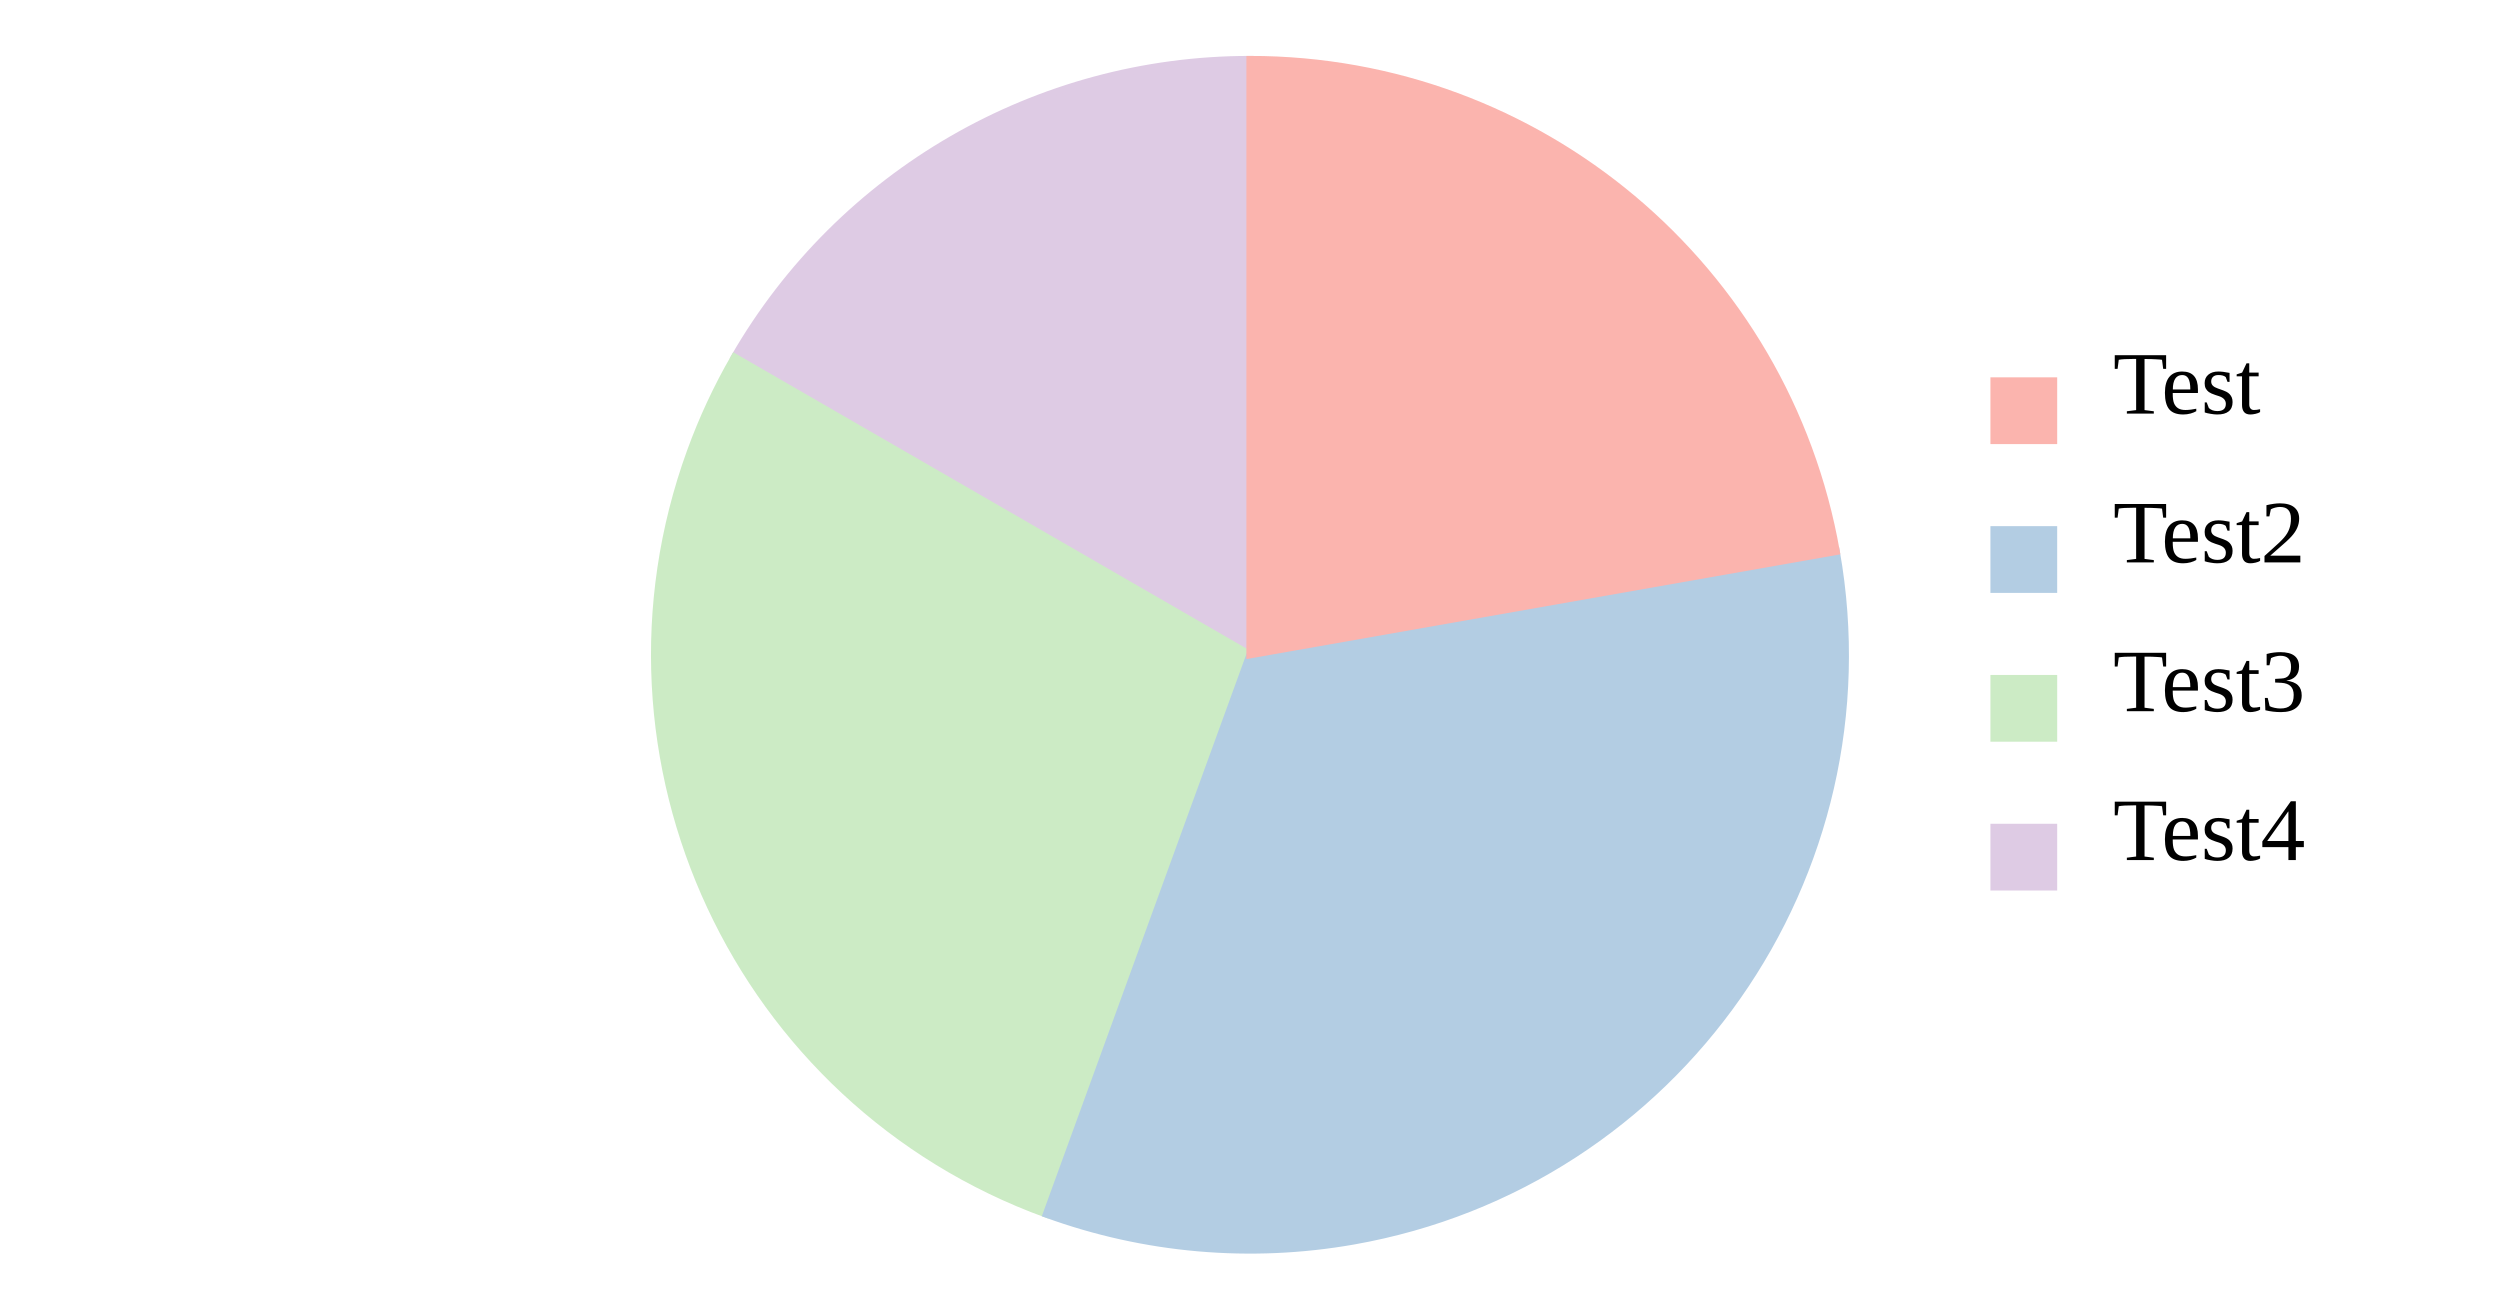
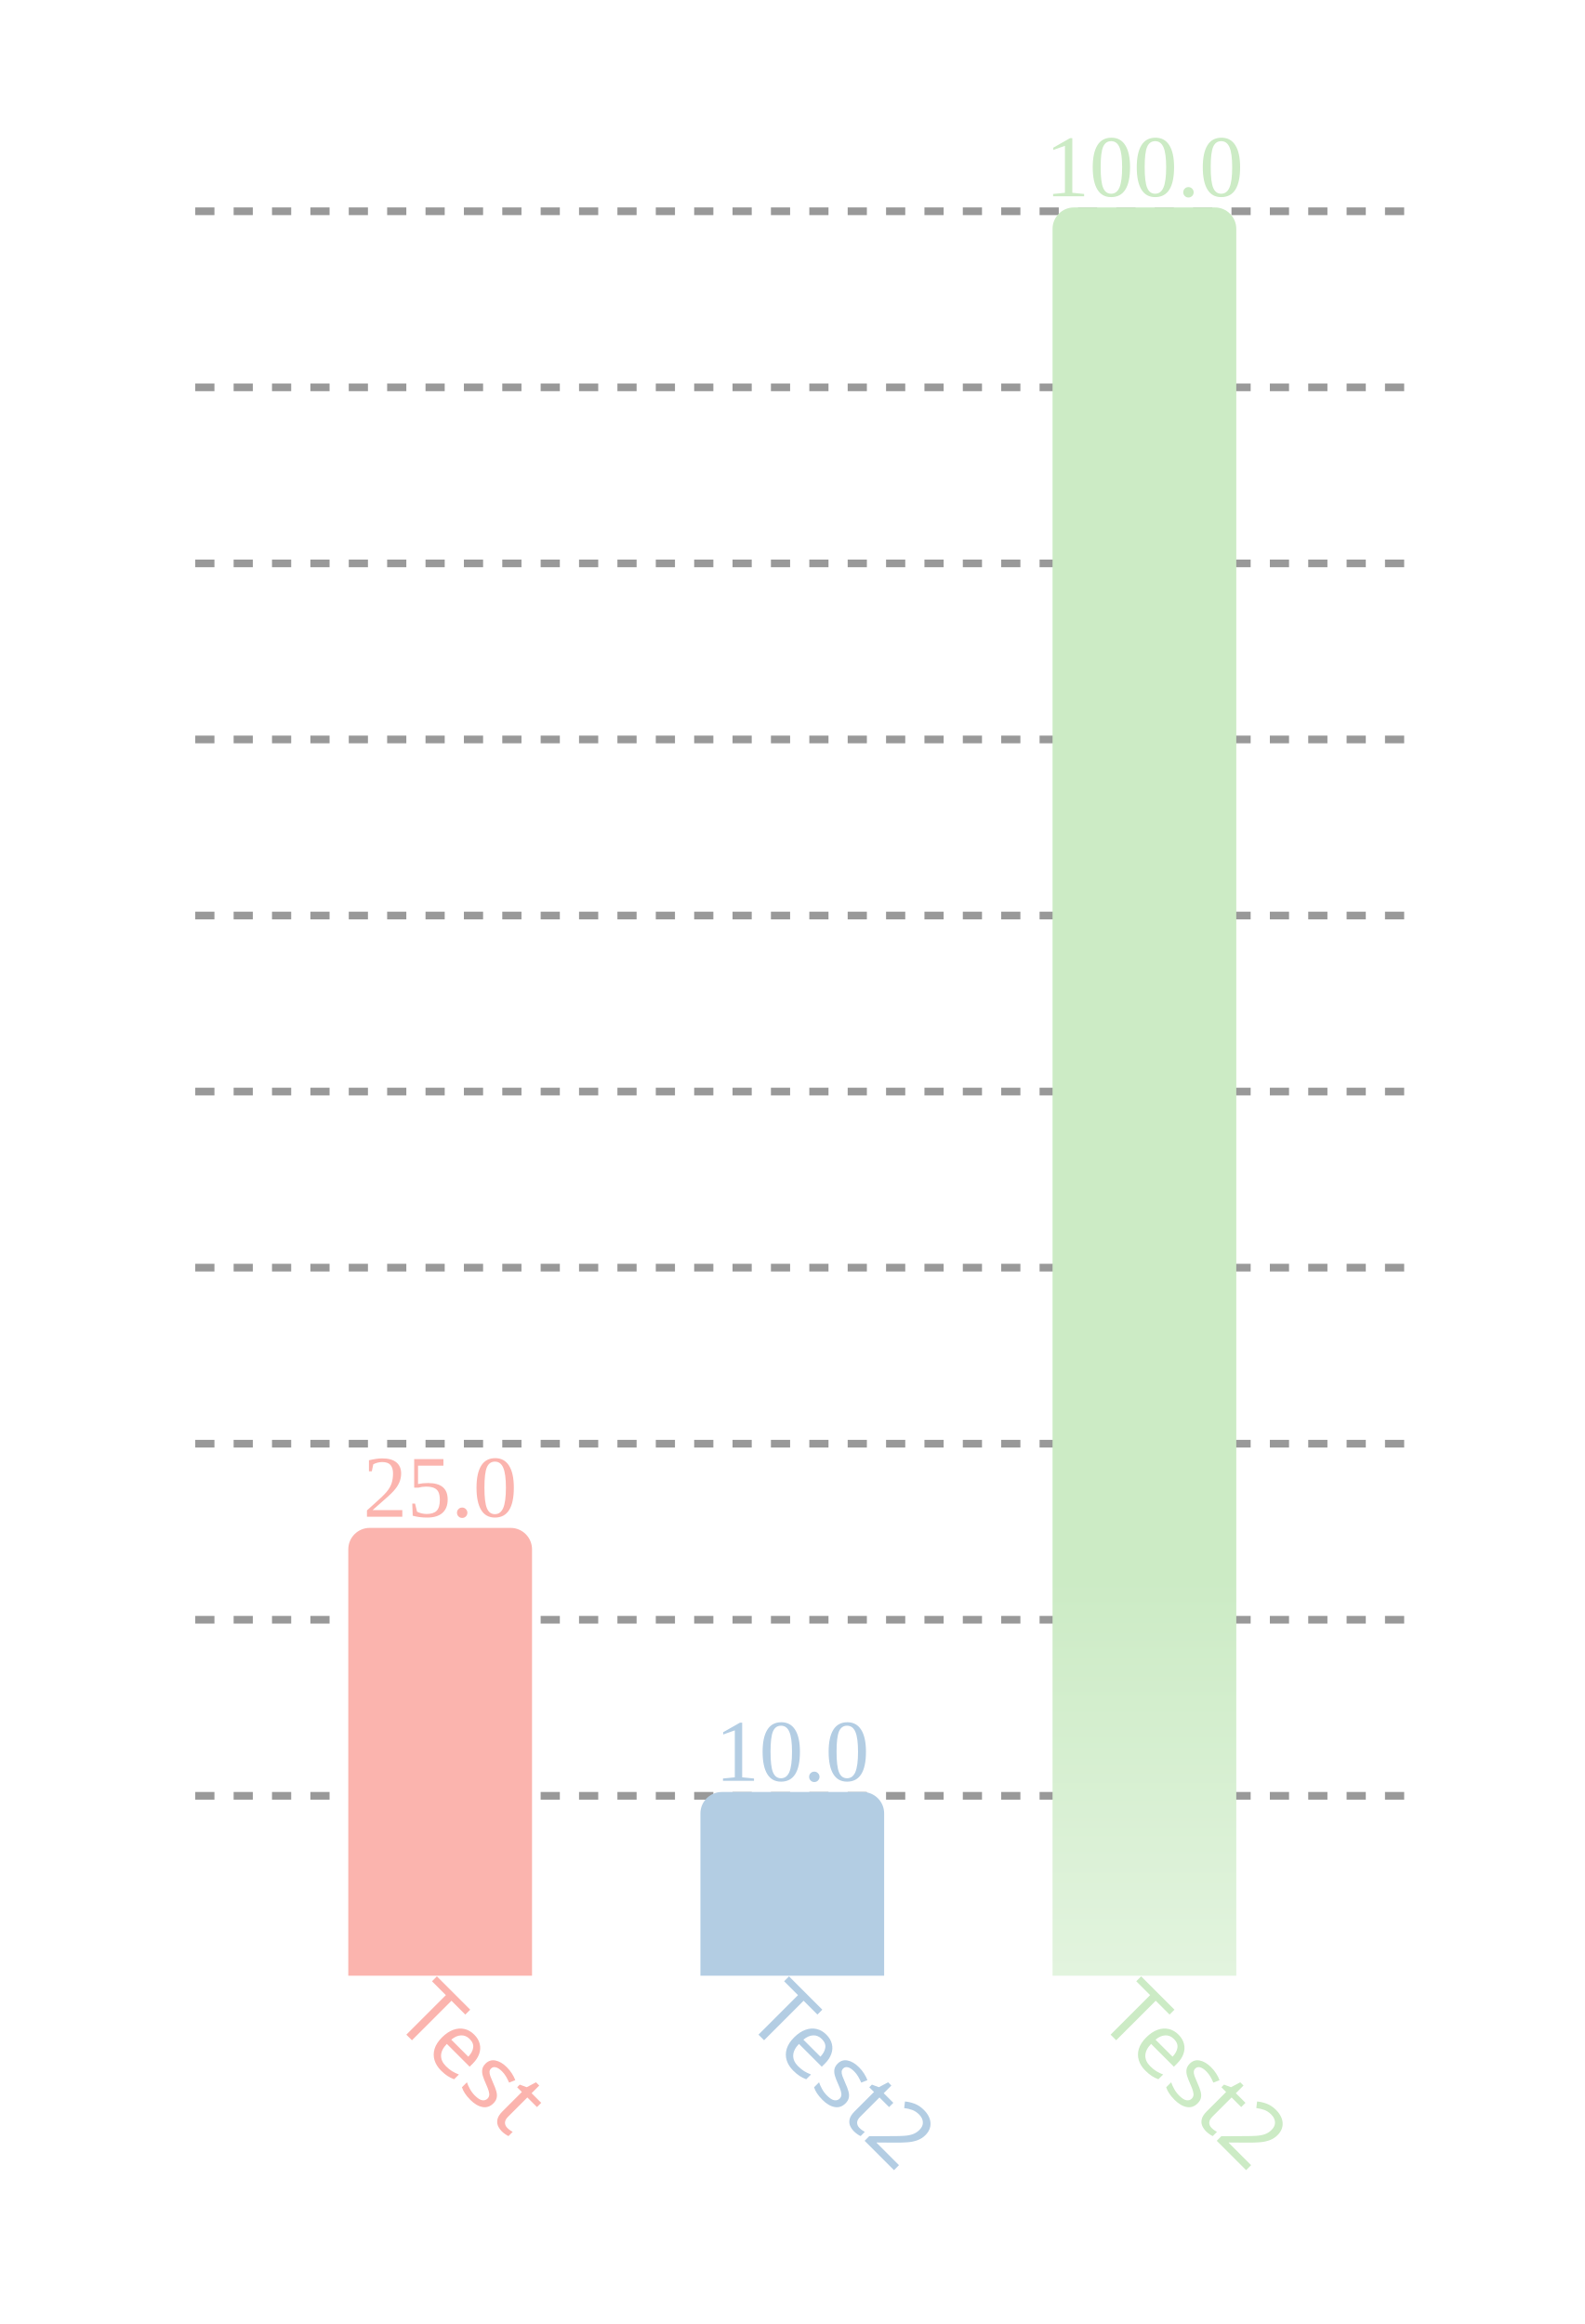
- <svg xmlns="http://www.w3.org/2000/svg" height="209.524" stroke-opacity="1" viewBox="0.0 0.0 400.0 209.524" font-size="1" width="400" stroke="rgb(0,0,0)" version="1.1">
+ <svg xmlns="http://www.w3.org/2000/svg" height="586.667" stroke-opacity="1" viewBox="0.0 0.0 400.0 586.667" font-size="1" width="400" stroke="rgb(0,0,0)" version="1.1">
  <defs />
-   <g stroke-linejoin="miter" stroke-opacity="1.0" fill-opacity="1.0" font-size="14.286px" stroke="rgb(0,0,0)" stroke-width="1.158" fill="rgb(0,0,0)" stroke-linecap="butt" stroke-miterlimit="10.0">
-     <text dominant-baseline="text-before-edge" transform="matrix(1,0,0,1,338.0952,57.1429)" stroke="none" text-anchor="start">Test</text>
+   <g stroke-linejoin="miter" stroke-opacity="1.0" fill-opacity="0.0" opacity="0.4" stroke="rgb(0,0,0)" stroke-width="1.938" fill="rgb(0,0,0)" stroke-dashoffset="4.844" stroke-linecap="butt" stroke-miterlimit="10.0" stroke-dasharray="4.844,4.844">
+     <path d="M 44.444,453.333 h 311.111 " />
  </g>
-   <g stroke-linejoin="miter" stroke-opacity="1.0" fill-opacity="1.0" stroke="rgb(251,180,174)" stroke-width="1.158" fill="rgb(251,180,174)" stroke-linecap="butt" stroke-miterlimit="10.0">
-     <path d="M 328.571,70.476 l -0,-9.524 h -9.524 l -0,9.524 Z" />
+   <g stroke-linejoin="miter" stroke-opacity="1.0" fill-opacity="0.0" opacity="0.4" stroke="rgb(0,0,0)" stroke-width="1.938" fill="rgb(0,0,0)" stroke-dashoffset="4.844" stroke-linecap="butt" stroke-miterlimit="10.0" stroke-dasharray="4.844,4.844">
+     <path d="M 44.444,408.889 h 311.111 " />
  </g>
-   <g stroke-linejoin="miter" stroke-opacity="1.0" fill-opacity="1.0" font-size="14.286px" stroke="rgb(0,0,0)" stroke-width="1.158" fill="rgb(0,0,0)" stroke-linecap="butt" stroke-miterlimit="10.0">
-     <text dominant-baseline="text-before-edge" transform="matrix(1,0,0,1,338.0952,80.9524)" stroke="none" text-anchor="start">Test2</text>
+   <g stroke-linejoin="miter" stroke-opacity="1.0" fill-opacity="0.0" opacity="0.4" stroke="rgb(0,0,0)" stroke-width="1.938" fill="rgb(0,0,0)" stroke-dashoffset="4.844" stroke-linecap="butt" stroke-miterlimit="10.0" stroke-dasharray="4.844,4.844">
+     <path d="M 44.444,364.444 h 311.111 " />
  </g>
-   <g stroke-linejoin="miter" stroke-opacity="1.0" fill-opacity="1.0" stroke="rgb(179,205,227)" stroke-width="1.158" fill="rgb(179,205,227)" stroke-linecap="butt" stroke-miterlimit="10.0">
-     <path d="M 328.571,94.286 l -0,-9.524 h -9.524 l -0,9.524 Z" />
+   <g stroke-linejoin="miter" stroke-opacity="1.0" fill-opacity="0.0" opacity="0.4" stroke="rgb(0,0,0)" stroke-width="1.938" fill="rgb(0,0,0)" stroke-dashoffset="4.844" stroke-linecap="butt" stroke-miterlimit="10.0" stroke-dasharray="4.844,4.844">
+     <path d="M 44.444,320 h 311.111 " />
  </g>
-   <g stroke-linejoin="miter" stroke-opacity="1.0" fill-opacity="1.0" font-size="14.286px" stroke="rgb(0,0,0)" stroke-width="1.158" fill="rgb(0,0,0)" stroke-linecap="butt" stroke-miterlimit="10.0">
-     <text dominant-baseline="text-before-edge" transform="matrix(1,0,0,1,338.0952,104.7619)" stroke="none" text-anchor="start">Test3</text>
+   <g stroke-linejoin="miter" stroke-opacity="1.0" fill-opacity="0.0" opacity="0.4" stroke="rgb(0,0,0)" stroke-width="1.938" fill="rgb(0,0,0)" stroke-dashoffset="4.844" stroke-linecap="butt" stroke-miterlimit="10.0" stroke-dasharray="4.844,4.844">
+     <path d="M 44.444,275.556 h 311.111 " />
  </g>
-   <g stroke-linejoin="miter" stroke-opacity="1.0" fill-opacity="1.0" stroke="rgb(204,235,197)" stroke-width="1.158" fill="rgb(204,235,197)" stroke-linecap="butt" stroke-miterlimit="10.0">
-     <path d="M 328.571,118.095 l -0,-9.524 h -9.524 l -0,9.524 Z" />
+   <g stroke-linejoin="miter" stroke-opacity="1.0" fill-opacity="0.0" opacity="0.4" stroke="rgb(0,0,0)" stroke-width="1.938" fill="rgb(0,0,0)" stroke-dashoffset="4.844" stroke-linecap="butt" stroke-miterlimit="10.0" stroke-dasharray="4.844,4.844">
+     <path d="M 44.444,231.111 h 311.111 " />
  </g>
-   <g stroke-linejoin="miter" stroke-opacity="1.0" fill-opacity="1.0" font-size="14.286px" stroke="rgb(0,0,0)" stroke-width="1.158" fill="rgb(0,0,0)" stroke-linecap="butt" stroke-miterlimit="10.0">
-     <text dominant-baseline="text-before-edge" transform="matrix(1,0,0,1,338.0952,128.5714)" stroke="none" text-anchor="start">Test4</text>
+   <g stroke-linejoin="miter" stroke-opacity="1.0" fill-opacity="0.0" opacity="0.4" stroke="rgb(0,0,0)" stroke-width="1.938" fill="rgb(0,0,0)" stroke-dashoffset="4.844" stroke-linecap="butt" stroke-miterlimit="10.0" stroke-dasharray="4.844,4.844">
+     <path d="M 44.444,186.667 h 311.111 " />
  </g>
-   <g stroke-linejoin="miter" stroke-opacity="1.0" fill-opacity="1.0" stroke="rgb(222,203,228)" stroke-width="1.158" fill="rgb(222,203,228)" stroke-linecap="butt" stroke-miterlimit="10.0">
-     <path d="M 328.571,141.905 l -0,-9.524 h -9.524 l -0,9.524 Z" />
+   <g stroke-linejoin="miter" stroke-opacity="1.0" fill-opacity="0.0" opacity="0.4" stroke="rgb(0,0,0)" stroke-width="1.938" fill="rgb(0,0,0)" stroke-dashoffset="4.844" stroke-linecap="butt" stroke-miterlimit="10.0" stroke-dasharray="4.844,4.844">
+     <path d="M 44.444,142.222 h 311.111 " />
  </g>
-   <g stroke-linejoin="miter" stroke-opacity="1.0" fill-opacity="1.0" stroke="rgb(222,203,228)" stroke-width="1.158" fill="rgb(222,203,228)" stroke-linecap="butt" stroke-miterlimit="10.0">
-     <path d="M 200,104.762 l -82.479,-47.619 c 17.013,-29.467 48.453,-47.619 82.479 -47.619Z" />
+   <g stroke-linejoin="miter" stroke-opacity="1.0" fill-opacity="0.0" opacity="0.4" stroke="rgb(0,0,0)" stroke-width="1.938" fill="rgb(0,0,0)" stroke-dashoffset="4.844" stroke-linecap="butt" stroke-miterlimit="10.0" stroke-dasharray="4.844,4.844">
+     <path d="M 44.444,97.778 h 311.111 " />
  </g>
-   <g stroke-linejoin="miter" stroke-opacity="1.0" fill-opacity="1.0" stroke="rgb(204,235,197)" stroke-width="1.158" fill="rgb(204,235,197)" stroke-linecap="butt" stroke-miterlimit="10.0">
-     <path d="M 200,104.762 l -32.573,89.495 c -49.426,-17.99 -74.911,-72.641 -56.921 -122.068c 1.896,-5.21 4.244,-10.244 7.016 -15.046Z" />
+   <g stroke-linejoin="miter" stroke-opacity="1.0" fill-opacity="0.0" opacity="0.4" stroke="rgb(0,0,0)" stroke-width="1.938" fill="rgb(0,0,0)" stroke-dashoffset="4.844" stroke-linecap="butt" stroke-miterlimit="10.0" stroke-dasharray="4.844,4.844">
+     <path d="M 44.444,53.333 h 311.111 " />
  </g>
-   <g stroke-linejoin="miter" stroke-opacity="1.0" fill-opacity="1.0" stroke="rgb(179,205,227)" stroke-width="1.158" fill="rgb(179,205,227)" stroke-linecap="butt" stroke-miterlimit="10.0">
-     <path d="M 200,104.762 l 93.791,-16.538 c 9.134,51.8 -25.454,101.195 -77.253 110.329c -16.464,2.903 -33.402,1.421 -49.111 -4.297Z" />
+   <g stroke-linejoin="miter" stroke-opacity="1.0" fill-opacity="1.0" font-size="22.222px" stroke="rgb(0,0,0)" stroke-width="1.938" fill="rgb(204,235,197)" stroke-linecap="butt" stroke-miterlimit="10.0">
+     <text dominant-baseline="middle" transform="matrix(1,0,0,1,288.8889,44.4444)" stroke="none" text-anchor="middle">100.0</text>
  </g>
-   <g stroke-linejoin="miter" stroke-opacity="1.0" fill-opacity="1.0" stroke="rgb(251,180,174)" stroke-width="1.158" fill="rgb(251,180,174)" stroke-linecap="butt" stroke-miterlimit="10.0">
-     <path d="M 200,104.762 l 0,-95.238 c 46.218,0 85.766,33.184 93.791 78.7Z" />
+   <g stroke-linejoin="miter" stroke-opacity="1.0" fill-opacity="1.0" font-size="22.222px" stroke="rgb(0,0,0)" stroke-width="1.938" fill="rgb(204,235,197)" stroke-linecap="butt" font-family="Tahoma" stroke-miterlimit="10.0">
+     <text dominant-baseline="text-before-edge" transform="matrix(0.7071,0.7071,-0.7071,0.7071,288.8889,497.7778)" stroke="none" text-anchor="start">Test2</text>
+   </g>
+   <defs>
+     <linearGradient x2="0" y1="-0.3" gradientUnits="userSpaceOnUse" spreadMethod="pad" gradientTransform="matrix(444.4444,-0,0,-444.4444,288.8889,497.7778)" id="gradient24" y2="1" x1="0">
+       <stop stop-opacity="1" offset="0" stop-color="rgb(255,255,255)" />
+       <stop stop-opacity="1" offset="0.4" stop-color="rgb(204,235,197)" />
+     </linearGradient>
+   </defs>
+   <defs>
+     <linearGradient x2="0" y1="-0.3" gradientUnits="userSpaceOnUse" spreadMethod="pad" gradientTransform="matrix(444.4444,-0,0,-444.4444,288.8889,497.7778)" id="gradient21" y2="1" x1="0">
+       <stop stop-opacity="1" offset="0" stop-color="rgb(255,255,255)" />
+       <stop stop-opacity="1" offset="0.4" stop-color="rgb(204,235,197)" />
+     </linearGradient>
+   </defs>
+   <g stroke-linejoin="miter" stroke-opacity="1" fill-opacity="1" stroke="url(#gradient21)" stroke-width="1.938" fill="url(#gradient24)" stroke-linecap="butt" stroke-miterlimit="10.0">
+     <path d="M 311.111,497.778 v -440 c 0,-2.455 -1.99,-4.444 -4.444 -4.444h -35.556 c -2.455,-0 -4.444,1.99 -4.444 4.444v 440 Z" />
+   </g>
+   <g stroke-linejoin="miter" stroke-opacity="1.0" fill-opacity="1.0" font-size="22.222px" stroke="rgb(0,0,0)" stroke-width="1.938" fill="rgb(179,205,227)" stroke-linecap="butt" stroke-miterlimit="10.0">
+     <text dominant-baseline="middle" transform="matrix(1,0,0,1,200,444.4444)" stroke="none" text-anchor="middle">10.0</text>
+   </g>
+   <g stroke-linejoin="miter" stroke-opacity="1.0" fill-opacity="1.0" font-size="22.222px" stroke="rgb(0,0,0)" stroke-width="1.938" fill="rgb(179,205,227)" stroke-linecap="butt" font-family="Tahoma" stroke-miterlimit="10.0">
+     <text dominant-baseline="text-before-edge" transform="matrix(0.7071,0.7071,-0.7071,0.7071,200,497.7778)" stroke="none" text-anchor="start">Test2</text>
+   </g>
+   <defs>
+     <linearGradient x2="0" y1="-0.3" gradientUnits="userSpaceOnUse" spreadMethod="pad" gradientTransform="matrix(444.4444,-0,0,-444.4444,200,497.7778)" id="gradient30" y2="0.1" x1="0">
+       <stop stop-opacity="1" offset="0" stop-color="rgb(255,255,255)" />
+       <stop stop-opacity="1" offset="0.4" stop-color="rgb(179,205,227)" />
+     </linearGradient>
+   </defs>
+   <defs>
+     <linearGradient x2="0" y1="-0.3" gradientUnits="userSpaceOnUse" spreadMethod="pad" gradientTransform="matrix(444.4444,-0,0,-444.4444,200,497.7778)" id="gradient23" y2="0.1" x1="0">
+       <stop stop-opacity="1" offset="0" stop-color="rgb(255,255,255)" />
+       <stop stop-opacity="1" offset="0.4" stop-color="rgb(179,205,227)" />
+     </linearGradient>
+   </defs>
+   <g stroke-linejoin="miter" stroke-opacity="1" fill-opacity="1" stroke="url(#gradient23)" stroke-width="1.938" fill="url(#gradient30)" stroke-linecap="butt" stroke-miterlimit="10.0">
+     <path d="M 222.222,497.778 v -40 c 0,-2.455 -1.99,-4.444 -4.444 -4.444h -35.556 c -2.455,-0 -4.444,1.99 -4.444 4.444v 40 Z" />
+   </g>
+   <g stroke-linejoin="miter" stroke-opacity="1.0" fill-opacity="1.0" font-size="22.222px" stroke="rgb(0,0,0)" stroke-width="1.938" fill="rgb(251,180,174)" stroke-linecap="butt" stroke-miterlimit="10.0">
+     <text dominant-baseline="middle" transform="matrix(1,0,0,1,111.1111,377.7778)" stroke="none" text-anchor="middle">25.0</text>
+   </g>
+   <g stroke-linejoin="miter" stroke-opacity="1.0" fill-opacity="1.0" font-size="22.222px" stroke="rgb(0,0,0)" stroke-width="1.938" fill="rgb(251,180,174)" stroke-linecap="butt" font-family="Tahoma" stroke-miterlimit="10.0">
+     <text dominant-baseline="text-before-edge" transform="matrix(0.7071,0.7071,-0.7071,0.7071,111.1111,497.7778)" stroke="none" text-anchor="start">Test</text>
+   </g>
+   <defs>
+     <linearGradient x2="0" y1="-0.3" gradientUnits="userSpaceOnUse" spreadMethod="pad" gradientTransform="matrix(444.4444,-0,0,-444.4444,111.1111,497.7778)" id="gradient36" y2="0.25" x1="0">
+       <stop stop-opacity="1" offset="0" stop-color="rgb(255,255,255)" />
+       <stop stop-opacity="1" offset="0.4" stop-color="rgb(251,180,174)" />
+     </linearGradient>
+   </defs>
+   <defs>
+     <linearGradient x2="0" y1="-0.3" gradientUnits="userSpaceOnUse" spreadMethod="pad" gradientTransform="matrix(444.4444,-0,0,-444.4444,111.1111,497.7778)" id="gradient25" y2="0.25" x1="0">
+       <stop stop-opacity="1" offset="0" stop-color="rgb(255,255,255)" />
+       <stop stop-opacity="1" offset="0.4" stop-color="rgb(251,180,174)" />
+     </linearGradient>
+   </defs>
+   <g stroke-linejoin="miter" stroke-opacity="1" fill-opacity="1" stroke="url(#gradient25)" stroke-width="1.938" fill="url(#gradient36)" stroke-linecap="butt" stroke-miterlimit="10.0">
+     <path d="M 133.333,497.778 v -106.667 c 0,-2.455 -1.99,-4.444 -4.444 -4.444h -35.556 c -2.455,-0 -4.444,1.99 -4.444 4.444v 106.667 Z" />
  </g>
</svg>
